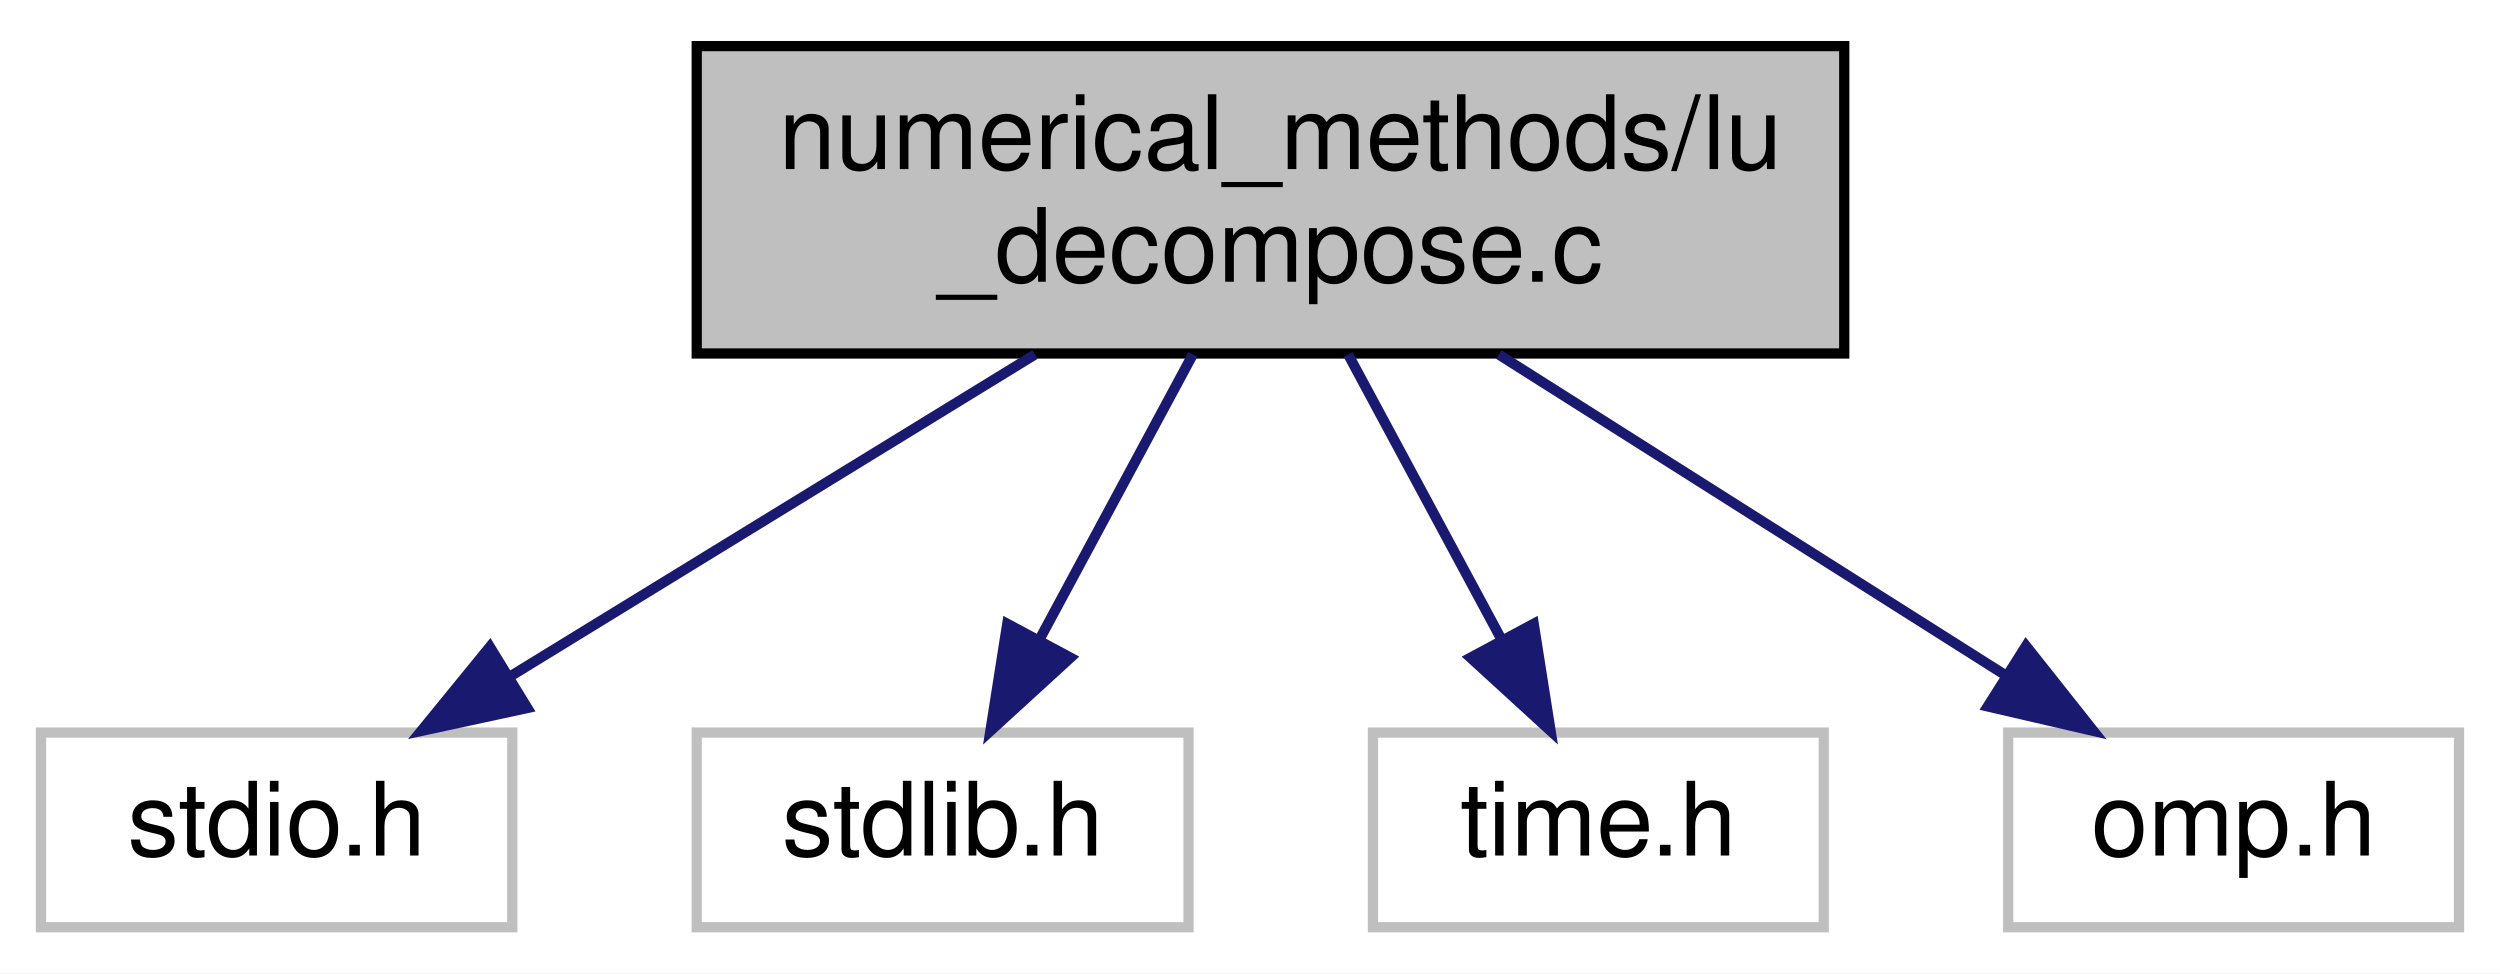
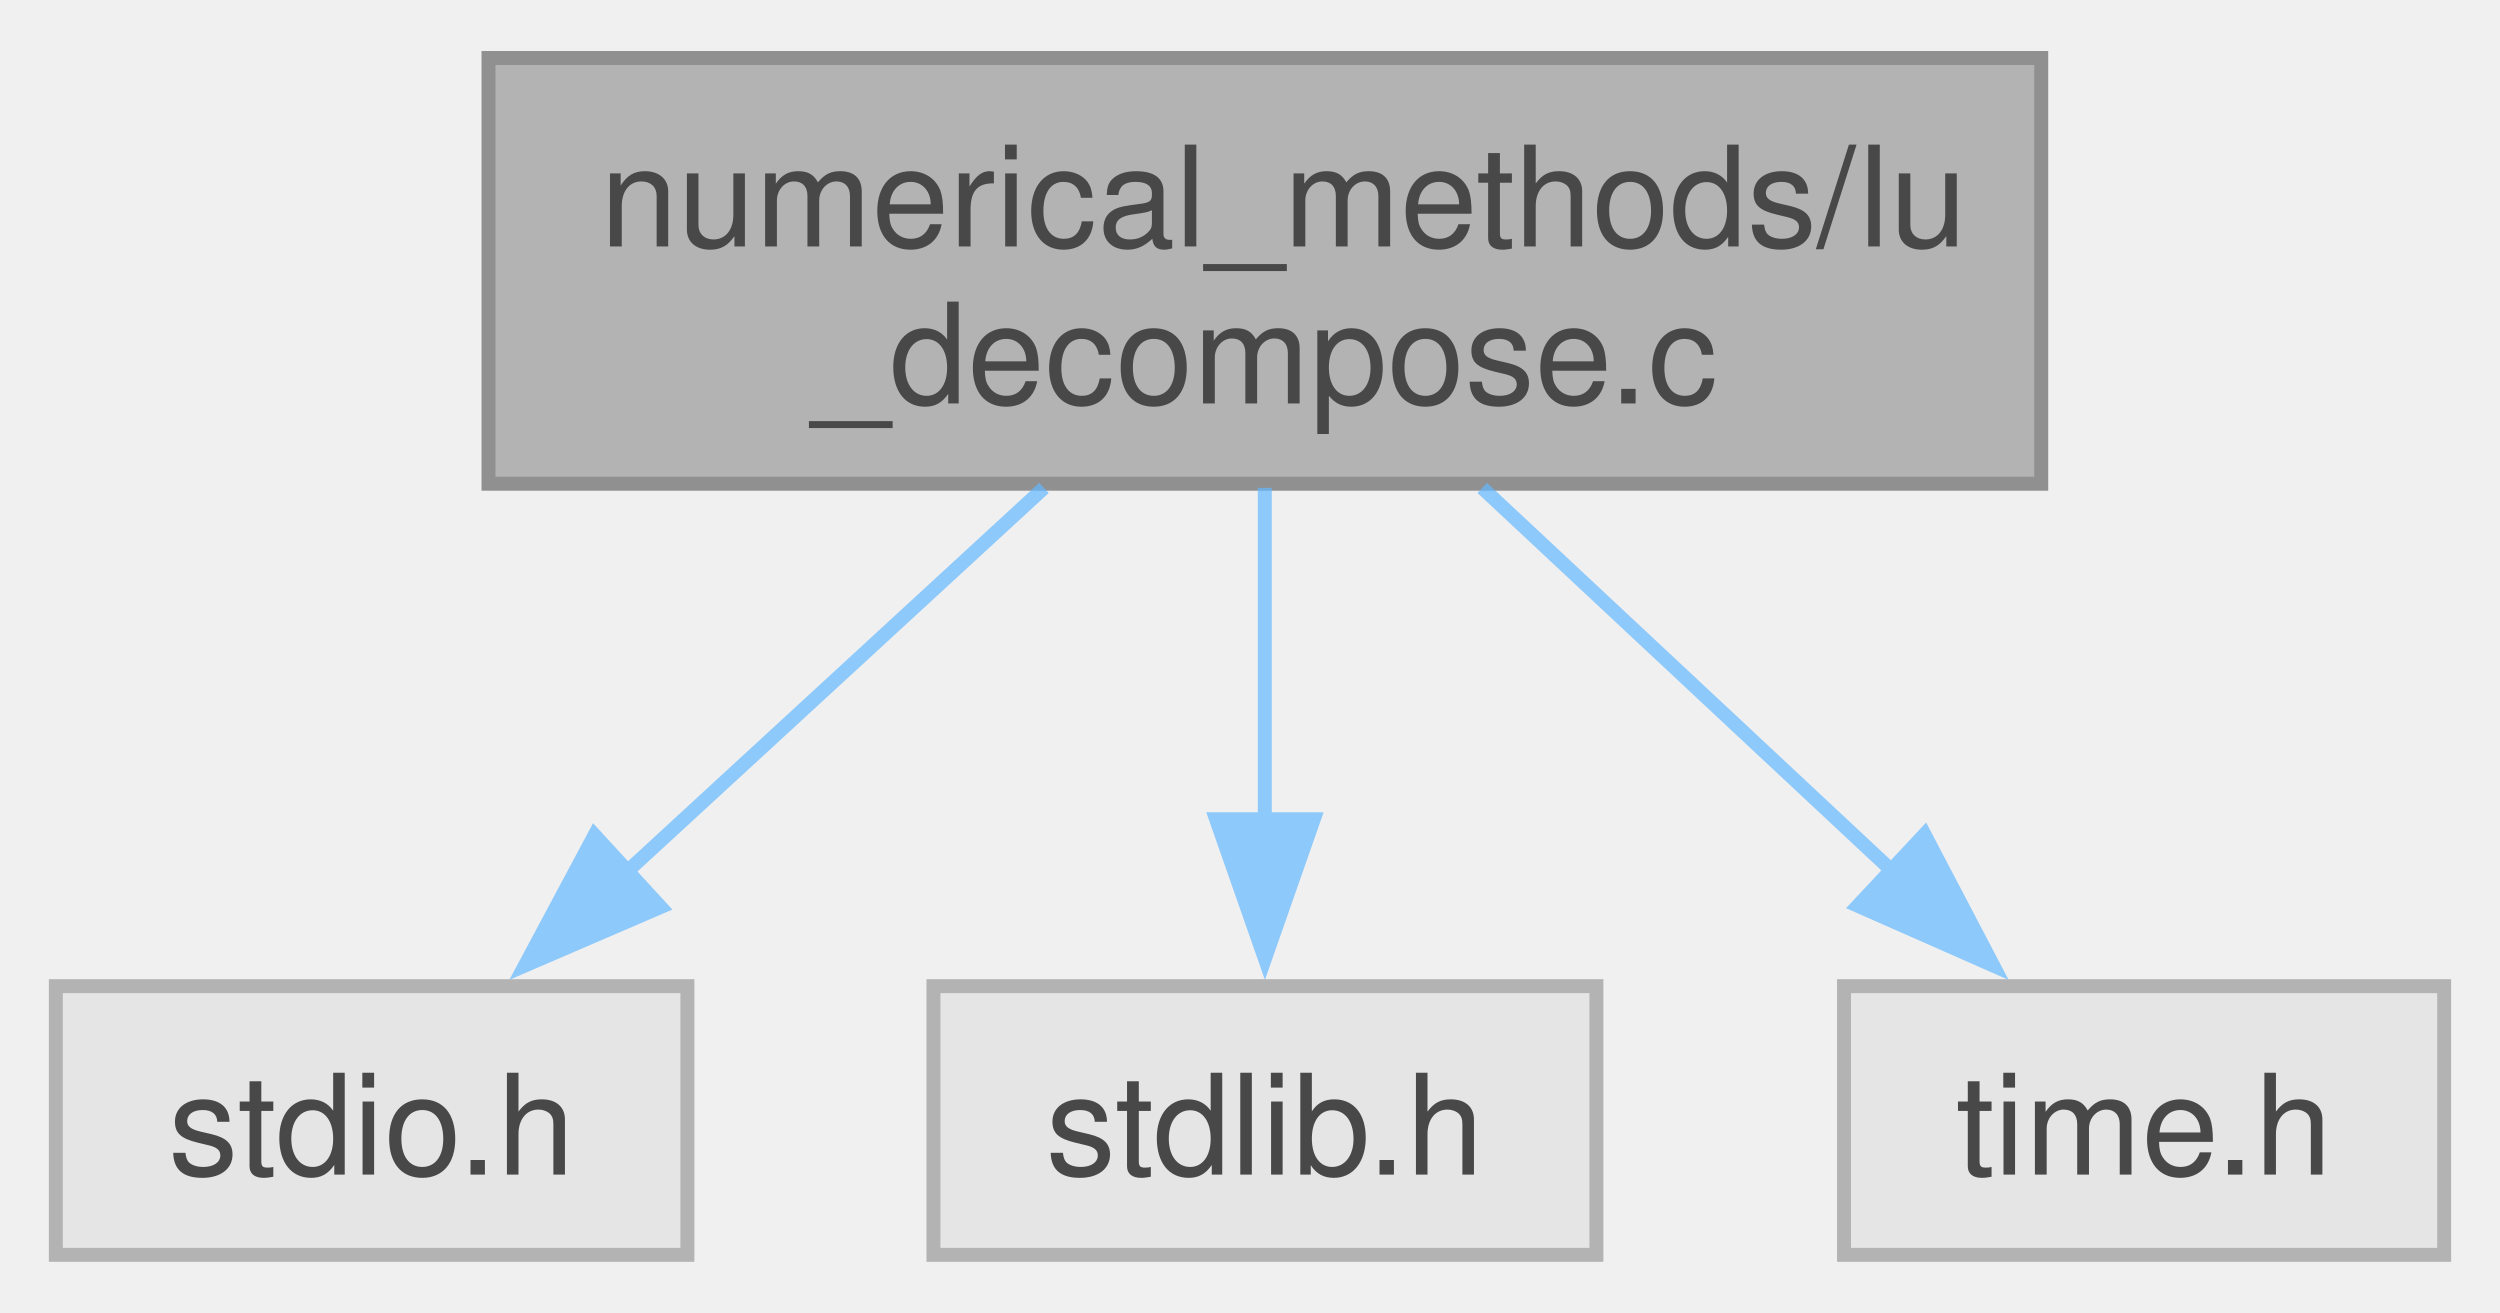
- <svg xmlns="http://www.w3.org/2000/svg" xmlns:xlink="http://www.w3.org/1999/xlink" width="244pt" height="95pt" viewBox="0.00 0.00 244.00 95.00">
-   <g id="graph0" class="graph" transform="scale(1 1) rotate(0) translate(4 91)">
-     <polygon fill="white" stroke="transparent" points="-4,4 -4,-91 240,-91 240,4 -4,4" />
-     <g id="node1" class="node">
-       <g id="a_node1">
-         <a xlink:title="LU decomposition of a square matrix">
-           <polygon fill="#bfbfbf" stroke="black" points="64,-56.5 64,-86.5 176,-86.5 176,-56.5 64,-56.5" />
-           <text text-anchor="start" x="72" y="-74.5" font-family="Helvetica,sans-Serif" font-size="10.00">numerical_methods/lu</text>
-           <text text-anchor="middle" x="120" y="-63.5" font-family="Helvetica,sans-Serif" font-size="10.00">_decompose.c</text>
-         </a>
+ <svg xmlns="http://www.w3.org/2000/svg" xmlns:xlink="http://www.w3.org/1999/xlink" width="179pt" height="94pt" viewBox="0.00 0.00 179.12 93.75">
+   <svg id="main" version="1.1" xml:space="preserve">
+     <style type="text/css">
+ .node, .edge {opacity: 0.7;}
+ .node.selected, .edge.selected {opacity: 1;}
+ .edge:hover path { stroke: red; }
+ .edge:hover polygon { stroke: red; fill: red; }
+ </style>
+     <svg id="graph" class="graph">
+       <g id="graph0" class="graph" transform="scale(1 1) rotate(0) translate(4 89.75)">
+         <g id="Node000001" class="node">
+           <g id="a_Node000001">
+             <a xlink:title="LU decomposition of a square matrix">
+               <polygon fill="#999999" stroke="#666666" points="142.25,-85.75 31,-85.75 31,-55.25 142.25,-55.25 142.25,-85.75" />
+               <text text-anchor="start" x="39" y="-72.25" font-family="Helvetica,sans-Serif" font-size="10.00">numerical_methods/lu</text>
+               <text text-anchor="middle" x="86.62" y="-61" font-family="Helvetica,sans-Serif" font-size="10.00">_decompose.c</text>
+             </a>
+           </g>
+         </g>
+         <g id="Node000002" class="node">
+           <g id="a_Node000002">
+             <a xlink:title=" ">
+               <polygon fill="#e0e0e0" stroke="#999999" points="45.25,-19.25 0,-19.25 0,0 45.25,0 45.25,-19.25" />
+               <text text-anchor="middle" x="22.62" y="-5.75" font-family="Helvetica,sans-Serif" font-size="10.00">stdio.h</text>
+             </a>
+           </g>
+         </g>
+         <g id="edge1_Node000001_Node000002" class="edge">
+           <g id="a_edge1_Node000001_Node000002">
+             <a xlink:title=" ">
+               <path fill="none" stroke="#63b8ff" d="M70.8,-54.95C61.72,-46.59 50.26,-36.05 40.81,-27.35" />
+               <polygon fill="#63b8ff" stroke="#63b8ff" points="43.33,-24.92 33.61,-20.73 38.6,-30.07 43.33,-24.92" />
+             </a>
+           </g>
+         </g>
+         <g id="Node000003" class="node">
+           <g id="a_Node000003">
+             <a xlink:title=" ">
+               <polygon fill="#e0e0e0" stroke="#999999" points="110.38,-19.25 62.88,-19.25 62.88,0 110.38,0 110.38,-19.25" />
+               <text text-anchor="middle" x="86.62" y="-5.75" font-family="Helvetica,sans-Serif" font-size="10.00">stdlib.h</text>
+             </a>
+           </g>
+         </g>
+         <g id="edge2_Node000001_Node000003" class="edge">
+           <g id="a_edge2_Node000001_Node000003">
+             <a xlink:title=" ">
+               <path fill="none" stroke="#63b8ff" d="M86.62,-54.95C86.62,-47.71 86.62,-38.84 86.62,-30.94" />
+               <polygon fill="#63b8ff" stroke="#63b8ff" points="90.13,-31.21 86.63,-21.21 83.13,-31.21 90.13,-31.21" />
+             </a>
+           </g>
+         </g>
+         <g id="Node000004" class="node">
+           <g id="a_Node000004">
+             <a xlink:title=" ">
+               <polygon fill="#e0e0e0" stroke="#999999" points="171.12,-19.25 128.12,-19.25 128.12,0 171.12,0 171.12,-19.25" />
+               <text text-anchor="middle" x="149.62" y="-5.75" font-family="Helvetica,sans-Serif" font-size="10.00">time.h</text>
+             </a>
+           </g>
+         </g>
+         <g id="edge3_Node000001_Node000004" class="edge">
+           <g id="a_edge3_Node000001_Node000004">
+             <a xlink:title=" ">
+               <path fill="none" stroke="#63b8ff" d="M102.2,-54.95C111.14,-46.59 122.42,-36.05 131.73,-27.35" />
+               <polygon fill="#63b8ff" stroke="#63b8ff" points="133.89,-30.12 138.81,-20.73 129.11,-25.01 133.89,-30.12" />
+             </a>
+           </g>
+         </g>
      </g>
-     </g>
-     <g id="node2" class="node">
-       <g id="a_node2">
-         <a xlink:title=" ">
-           <polygon fill="white" stroke="#bfbfbf" points="0,-0.5 0,-19.5 46,-19.5 46,-0.5 0,-0.5" />
-           <text text-anchor="middle" x="23" y="-7.5" font-family="Helvetica,sans-Serif" font-size="10.00">stdio.h</text>
-         </a>
-       </g>
-     </g>
-     <g id="edge1" class="edge">
-       <path fill="none" stroke="midnightblue" d="M97.01,-56.4C81.61,-46.95 61.41,-34.56 46,-25.11" />
-       <polygon fill="midnightblue" stroke="midnightblue" points="47.47,-21.9 37.11,-19.66 43.81,-27.87 47.47,-21.9" />
-     </g>
-     <g id="node3" class="node">
-       <g id="a_node3">
-         <a xlink:title=" ">
-           <polygon fill="white" stroke="#bfbfbf" points="64,-0.5 64,-19.5 112,-19.5 112,-0.5 64,-0.5" />
-           <text text-anchor="middle" x="88" y="-7.5" font-family="Helvetica,sans-Serif" font-size="10.00">stdlib.h</text>
-         </a>
-       </g>
-     </g>
-     <g id="edge2" class="edge">
-       <path fill="none" stroke="midnightblue" d="M112.42,-56.4C107.96,-48.11 102.28,-37.55 97.52,-28.71" />
-       <polygon fill="midnightblue" stroke="midnightblue" points="100.48,-26.81 92.66,-19.66 94.31,-30.12 100.48,-26.81" />
-     </g>
-     <g id="node4" class="node">
-       <g id="a_node4">
-         <a xlink:title=" ">
-           <polygon fill="white" stroke="#bfbfbf" points="130,-0.5 130,-19.5 174,-19.5 174,-0.5 130,-0.5" />
-           <text text-anchor="middle" x="152" y="-7.5" font-family="Helvetica,sans-Serif" font-size="10.00">time.h</text>
-         </a>
-       </g>
-     </g>
-     <g id="edge3" class="edge">
-       <path fill="none" stroke="midnightblue" d="M127.58,-56.4C132.04,-48.11 137.72,-37.55 142.48,-28.71" />
-       <polygon fill="midnightblue" stroke="midnightblue" points="145.69,-30.12 147.34,-19.66 139.52,-26.81 145.69,-30.12" />
-     </g>
-     <g id="node5" class="node">
-       <g id="a_node5">
-         <a xlink:title=" ">
-           <polygon fill="white" stroke="#bfbfbf" points="192,-0.5 192,-19.5 236,-19.5 236,-0.5 192,-0.5" />
-           <text text-anchor="middle" x="214" y="-7.5" font-family="Helvetica,sans-Serif" font-size="10.00">omp.h</text>
-         </a>
-       </g>
-     </g>
-     <g id="edge4" class="edge">
-       <path fill="none" stroke="midnightblue" d="M142.28,-56.4C157.2,-46.95 176.78,-34.56 191.71,-25.11" />
-       <polygon fill="midnightblue" stroke="midnightblue" points="193.74,-27.96 200.32,-19.66 190,-22.05 193.74,-27.96" />
-     </g>
-   </g>
+     </svg>
+   </svg>
+   <style type="text/css">
+ 
+ [data-mouse-over-selected='false'] { opacity: 0.7; }
+ [data-mouse-over-selected='true']  { opacity: 1.0; }
+ 
+ </style>
</svg>
